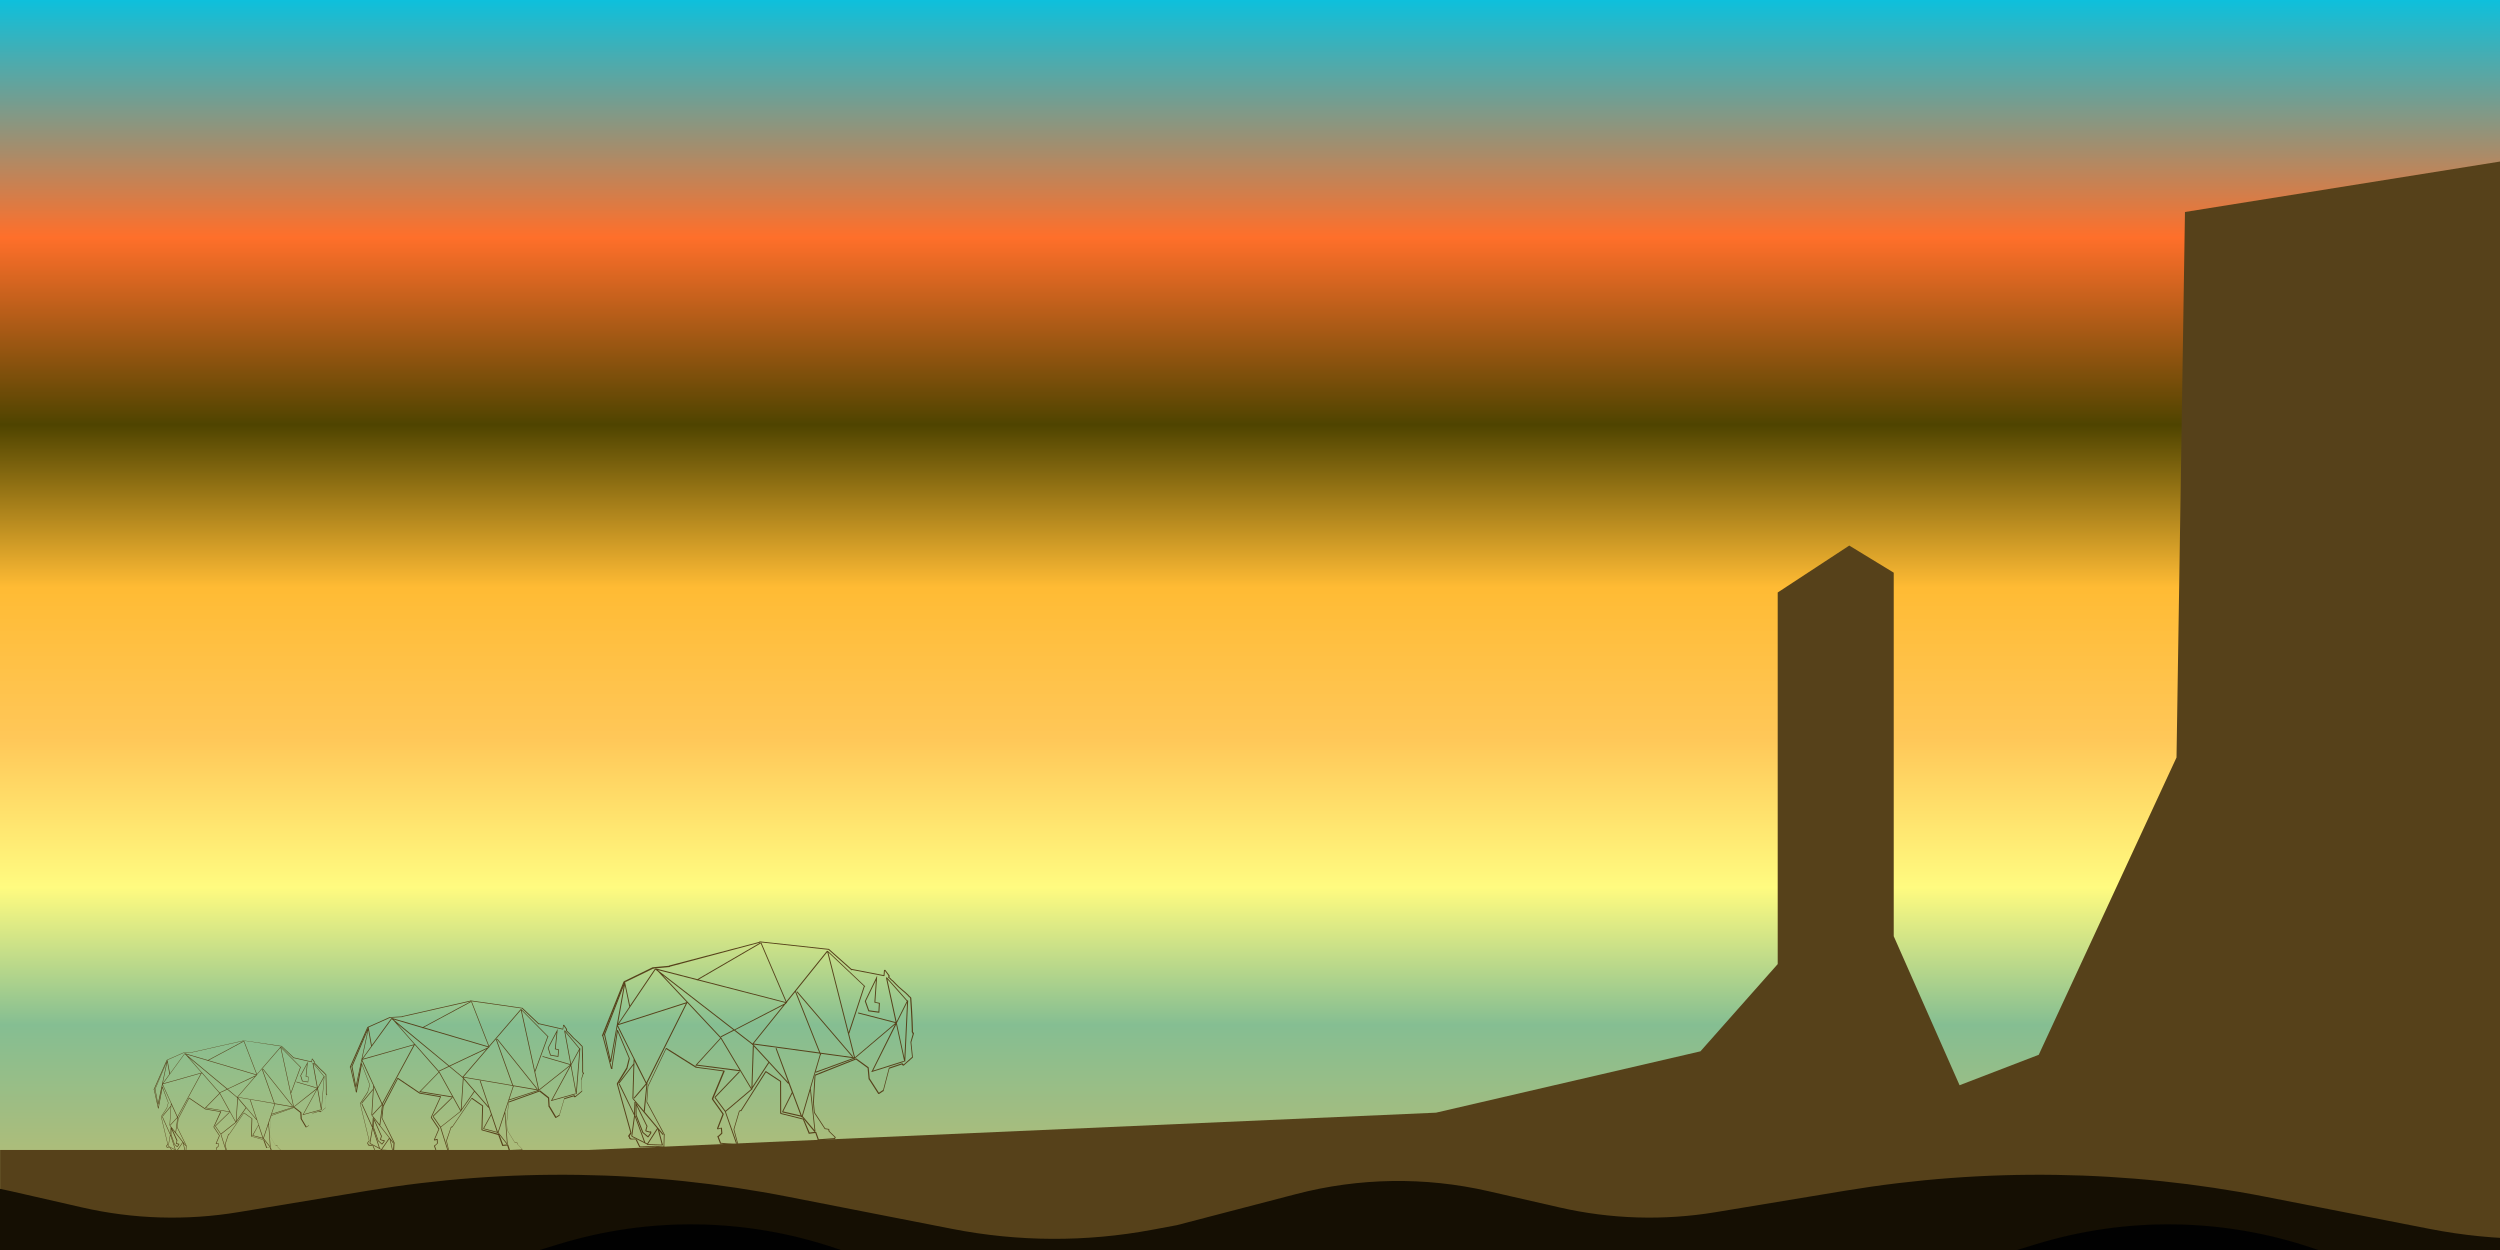
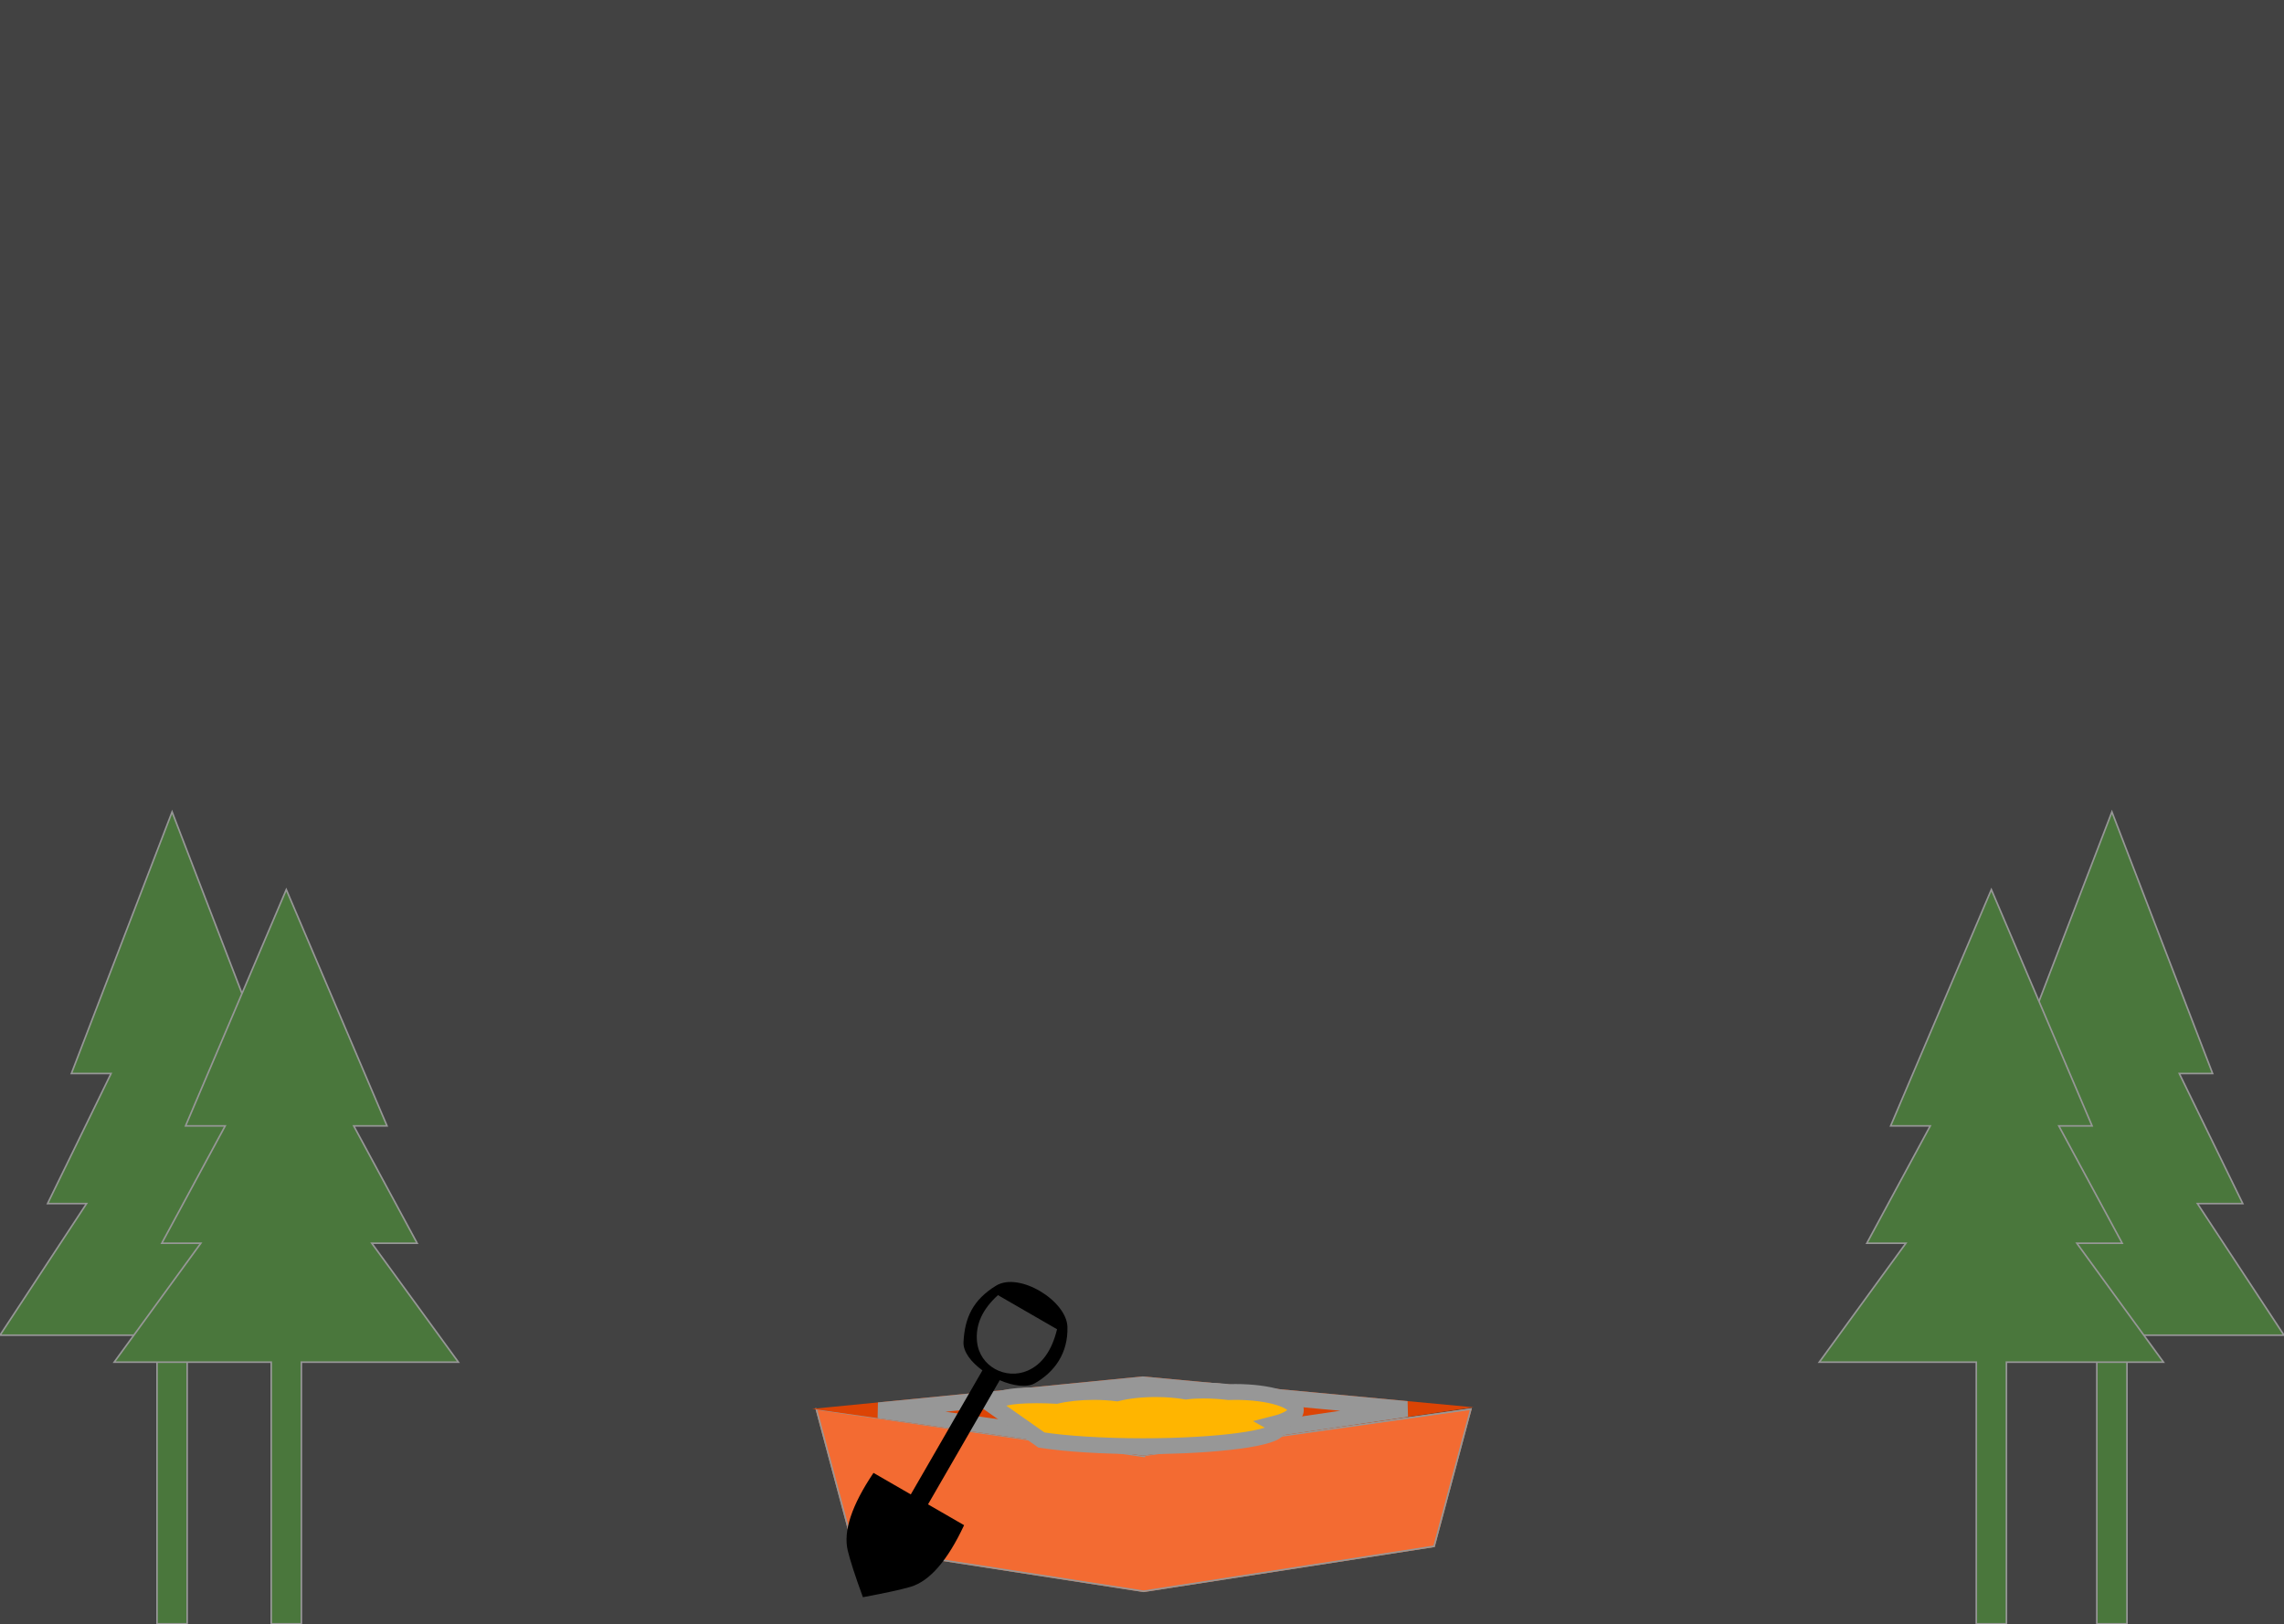
- <svg xmlns="http://www.w3.org/2000/svg" height="720" width="1440" viewBox="0 0 1440 720">
+ <svg xmlns="http://www.w3.org/2000/svg" xmlns:xlink="http://www.w3.org/1999/xlink" width="1440px" height="1024px" viewBox="0 0 1440 1024" version="1.1">
  <defs>
-     <style>.cls-1{fill:none;}.cls-2{clip-path:url(#clip-path);}.cls-3{fill:url(#linear-gradient);}.cls-4{fill:#56411a;}.cls-5{fill:#150F03;}.cls-6{fill:#010101;}</style>
-     <clipPath id="clip-path">
-       <rect class="cls-1" width="1440" height="720" />
-     </clipPath>
-     <linearGradient id="linear-gradient" x1="720" y1="720" x2="720" gradientUnits="userSpaceOnUse">
-       <stop offset="0" stop-color="#cebd65" />
-       <stop offset="0.07" stop-color="#b0bd78" />
-       <stop offset="0.18" stop-color="#85be92" />
-       <stop offset="0.29" stop-color="#FFFB80" />
-       <stop offset="0.41" stop-color="#FFC758" />
-       <stop offset="0.53" stop-color="#FFBB34" />
-       <stop offset="0.66" stop-color="#4F4400" />
-       <stop offset="0.81" stop-color="#FF6F2A" />
-       <stop offset="1" stop-color="#0dc0dc" />
-     </linearGradient>
+     <path d="M209,207 L25.449,178.585 L2,91 L209,120.859 L209,120.348 L416,91 L392.551,178.585 L209,207 Z" id="path-1" />
+     <polygon id="path-2" points="208.5 71 417 90.458 208.5 121 5.68434189e-14 91.462" />
  </defs>
-   <g id="screen">
-     <g class="cls-2">
-       <rect class="cls-3" width="1440" height="720" />
-       <path class="cls-4" d="M526.44,595.36a.28.28,0,0,0,0-.19l-.59-.91c0-.28,0-.56,0-.83v-.3c0-1.43-.06-2.88-.14-4.28,0-.59-.06-1.17-.08-1.76-.15-3.57-.37-7.46-.72-12.26a.55.55,0,0,0-.18-.37.86.86,0,0,0-.33-.3,3.38,3.38,0,0,1-.87-.81l-.3-.34c-.52-.55-1.1-1.06-1.64-1.54s-.94-.79-1.42-1.18c-.76-.62-1.54-1.26-2.25-1.94-1-1-2.23-2.17-3.35-3.41a3,3,0,0,0-.61-.49l-.25-.17a2.38,2.38,0,0,1-.41-.45,3.88,3.88,0,0,0-.36-.42,3.73,3.73,0,0,0-.68-.48l.19-.64a1.26,1.26,0,0,0-.07-.4L510,558.72a.28.28,0,0,0-.39-.06l-.07,0h-.08a.28.28,0,0,0-.3.26l-.21,2.75-18.29-3.56a.28.28,0,0,0-.19,0l-12.95-11.5-.07-.06a.27.27,0,0,0-.18,0l-39.64-4.32a.28.28,0,0,0-.31.25v.06l-51.86,13.59a.28.28,0,0,0-.19.16l-9.19.85-.08,0-.08,0-16,7.82-.1,0a.28.28,0,0,0-.32.22l-.13.06a1.27,1.27,0,0,0-.23.24l-12.43,31a.28.28,0,0,0,.16.36l.17.07,4.89,18.64a.28.28,0,0,0,.34.2l.35-.09a.28.28,0,0,0,.2-.34l-.11-.43,3.08-20.56,6.41,15.21L360.82,615l-5.48,9a1.27,1.27,0,0,0-.05.37l7.79,28-1,1.49a.28.28,0,0,0-.17.26l-.1.15a.28.28,0,0,0,.08.39l.26.17.4,1.11a.28.28,0,0,0,.36.17l.09,0a.28.28,0,0,0,.29.25l2.75-.1,2.12,4.33a1.2,1.2,0,0,0,.43.26l8.94-.34,4.87.46a.27.27,0,0,0,.2-.06.28.28,0,0,0,.1-.19l0-.37a.28.28,0,0,0-.06-.2l0,0,.16-6.22,0,0a.28.28,0,0,0,.11-.38l-.15-.28a.3.3,0,0,0-.07-.13l-9.95-18.52.66-8.85,10.29-21.5,17.06,10.73.09,0,.1,0,15.62,2.1-6.51,15.64a.28.28,0,0,0,0,.23h0a.28.28,0,0,0,0,.21l6.1,8.56L413,649.94a.28.28,0,0,0,.16.36l0,0v0a.28.28,0,0,0,.34.2l1.74-.47.2,2.57-1.64,1.59-.09,0-.34.13a.28.28,0,0,0-.16.36l1.4,3.64v.16a.28.28,0,0,0,.23.3l.05,0a.28.28,0,0,0,.22,0h0l9.67.89h0a4.32,4.32,0,0,1,.43-.37.28.28,0,0,0,0-.21l-2.28-8.59,3.07-10.31.5-.2h0a.29.29,0,0,0,.21,0A.28.28,0,0,0,427,640l.08-.12a.35.35,0,0,0,.11-.15v-.05l14-22,8.12,5.33.05,18.22a.28.28,0,0,0,.08.2l.07,0a.28.28,0,0,0,.2.2l12.78,3.2,3.22,7.85v.14a.28.28,0,0,0,.31.24l3.61-.45,1.28,3.55a.28.28,0,0,0,0,.12l0,.37a.28.28,0,0,0,.3.26l9.46-.72a.28.28,0,0,0,.19-.1l0,0a.28.28,0,0,0,.19-.18l.16-.47.08-.08a.28.28,0,0,0,0-.4l0,0a.32.32,0,0,0-.09-.09l-3.46-3.37-.07-.93a.61.61,0,0,0-.36-.33l-2-.31-6-9.19-.51-5.46a.2.2,0,0,0,0-.1l.91-15.62L493,610.29l6.73,4.9.59,6.4a.28.28,0,0,0,.24.25l5.25,8.17a.28.28,0,0,0,.18.12.28.28,0,0,0,.2,0,.28.28,0,0,0,.18,0l2.31-1.55h0a.28.28,0,0,0,.34-.2l0-.14a.32.32,0,0,0,0-.1v0l3.29-12.59,7.1-2.4.64.64a.28.28,0,0,0,.2.08.25.25,0,0,0,.2-.08l.1-.1a.28.28,0,0,0,.2-.07l4.89-4.33a.28.28,0,0,0,.13-.09.28.28,0,0,0,.06-.21l-.9-8.62,1.42-4.75A.28.28,0,0,0,526.44,595.36Zm-2,4.84a.28.28,0,0,0,0,.11l.89,8.5L520.65,613h0a.28.28,0,0,0-.21.08l0,0-.57-.57a.28.28,0,0,0-.29-.07l-7.41,2.5a.28.28,0,0,0-.18.19l-3.33,12.76a.28.28,0,0,0-.13,0l-2.28,1.53h0l-5.2-8.1a.28.28,0,0,0-.09-.09l-.59-6.31a.28.28,0,0,0-.11-.2l-7-5.07a.28.28,0,0,0-.27,0l-23.58,9.33-.25.84-.89,15.37a.25.25,0,0,0,.07.17l.5,5.4a.28.28,0,0,0,0,.13l6.15,9.35a.28.28,0,0,0,.19.12l1.91.29,0,0,.08.06.06.8a.28.28,0,0,0,.08.18l3.47,3.38v0l-.09.28a.5.5,0,0,0-.16.06.28.28,0,0,0-.1.14l-8.86.68a.28.28,0,0,0,0-.16l-1.43-4a.27.27,0,0,0-.3-.18l-3.56.45a.29.29,0,0,0,0-.08L463,644.53a.28.28,0,0,0-.19-.17l-12.66-3.17a.28.28,0,0,0-.18-.23l-.05-18.11a.28.28,0,0,0-.13-.23L441.28,617a.28.28,0,0,0-.39.08l-14.16,22.36v0h0a.27.27,0,0,0-.14,0l-.76.3a.28.28,0,0,0-.17.18l-3.13,10.51a.28.28,0,0,0,0,.15l2.23,8.41a.28.28,0,0,0-.09.11l-9.42-.86a.28.28,0,0,0,0-.07l-1.3-3.38a.28.28,0,0,0,.18-.08L416,653a.28.28,0,0,0,.08-.22l-.23-3a.28.28,0,0,0-.35-.25l-1.81.49,0,0,3.18-8.15a.28.28,0,0,0,0-.26l-6-8.46a.28.28,0,0,0,0-.36l6.55-15.74a.28.28,0,0,0-.22-.39l-15.72-2.11a.28.28,0,0,0-.45-.16l-17.1-10.75a.29.29,0,0,0-.23,0,.28.28,0,0,0-.17.15l-10.45,21.83a.28.28,0,0,0,0,.1l-.67,9a.28.28,0,0,0,0,.15l10,18.64h0v0l.05.09a.28.28,0,0,0-.1.2l-.16,6.59a.28.28,0,0,0,0,.07l-4.55-.43-8.71.33a.28.28,0,0,0-.11-.13.28.28,0,0,0-.17,0l-1.87-3.84-.41-.21-.17-.08-.52-.26-2,.08v-.05a.28.28,0,0,0-.29-.27h-.1l-.08,0-.08,0-.35-1a.27.27,0,0,0-.19-.16h0l0,0,0,0,1.12-1.67a.28.28,0,0,0,0-.23l-7.76-27.84a.28.28,0,0,0,.06-.4l5.37-8.79a.28.28,0,0,0,0-.08l1.38-5.62a.28.28,0,0,0,0-.18l-6.83-16.21a.28.28,0,0,0-.29-.17.28.28,0,0,0-.24.24l-3.17,21.18-.8-3h0l0-.12-3.85-14.66a.28.28,0,0,0-.17-.19h0l9.62-24,2.58-6.7.14.05.08-.42,0-.14.19,0,.35.06,0,.09,15.68-7.64a.28.28,0,0,0,.46-.13l9.2-.85a.28.28,0,0,0,.2-.12.28.28,0,0,0,0-.1L437.66,543a.28.28,0,0,0,.2-.21l.59.06.13-.06,0,.07,38.58,4.21,13.21,11.73a.28.28,0,0,0,.44-.1l18.33,3.56a.28.28,0,0,0,.22-.05.28.28,0,0,0,.11-.2l.22-2.8h0l2,2.73a.28.28,0,0,0,.07.38l-.17.6a.31.31,0,0,0,.15.33,4.05,4.05,0,0,1,.74.51,3.37,3.37,0,0,1,.3.36,2.79,2.79,0,0,0,.52.55l.27.19a2.52,2.52,0,0,1,.51.4c1.14,1.25,2.34,2.44,3.38,3.43.72.69,1.51,1.34,2.28,2,.47.39.95.77,1.4,1.17s1.1,1,1.6,1.5l.28.32a3.83,3.83,0,0,0,1,.95.3.3,0,0,1,.13.12.29.29,0,0,0,.08.09c.34,4.8.57,8.69.72,12.25,0,.59.05,1.18.08,1.77.07,1.4.15,2.84.14,4.25v.3c0,.3,0,.61,0,.91a.28.28,0,0,0,0,.16l.49.76a.28.28,0,0,0,.06.39Z" />
-       <path class="cls-4" d="M366.26,635.35a.28.28,0,0,0-.22.28l.08,6.67a.28.28,0,0,0,0,.1l3.88,10a.28.28,0,0,0,.08.11l3,2.58a.28.28,0,0,0,.19.07h0a.28.28,0,0,0,.19-.11l1.65-2.26a.28.28,0,0,0,.05-.19l-.07-.77a.31.31,0,0,0-.34-.25.28.28,0,0,0-.25.2l0,.09-2.08-.58a.28.28,0,0,0-.12-.21l.65-2.43a.28.28,0,0,0-.09-.29l-.09,0-6.18-12.68-.19-.23A.27.27,0,0,0,366.26,635.35Zm.36,1.52,5.76,11.83-.66,2.46a2.47,2.47,0,0,1,.15.43.28.28,0,0,0,.17.13l2.58.73v.07l-1.41,1.93-2.7-2.33-3.84-9.88Z" />
-       <path class="cls-4" d="M504.43,577.07l-.22,0,1.06-15.16-7.15,14.79,2.06,5.81,6.31.86.33-5.68-2.4-.51Zm1.8,1-.26,4.6-5.37-.73-1.86-5.26,5.79-12-.9,12.82h.14v0Z" />
-       <path class="cls-4" d="M469.94,617.87,492,609.8l.13.15.36-.3.14,0,0-.16,22.91-19.41L502.2,616.89l-.28.09.16.52,18.59-5.88-.16-.52-17.59,5.56,13.29-26.55,4.66,21.43.27-.06h.27l1.65-34.5.13-.12-.12-.14,0-.48-.47,0-11.82-13.35-.2.18-.27.06,5.57,25.6-21.52-5.55-.14.53,21.51,5.55L492.47,609,489,595.25l.19.06L498,568.45l0,0,.37-.4-.23-.22v0l-.07,0-21.33-20.19-.19.2-.21-.17-23.36,29.05-14.45-33.8,0-.07-.13.06-.37.16,14.6,34.14,0,0-50.2-13,35.77-20.81-.27-.47-36.25,21.08-24.07-6.22-.07.26h0l-.23-.15-14.42,21.33-2.77-13.15.12-.69,0-.09-.35-.06-.19,0,0,.14-.08.42-.14-.05-2.58,6.7-9.18,23.82.34.13,3.27,14.86,0,.12h0l.15,0-.05.29.54.1,3.65-20.5L365,610l-.08,2.59-8.51,11,.43.33,8-10.43-.57,19.22h.27l-.21.17,1.57,1.88-.46,0-.22,6.55L356.82,624l-.49.24,8.92,18.22-1.63,12,.27,0-.12.24,1.79.89.52.26.17.08.41.21,4.64,2.32,0,.08.07,0,1.31.66.08,0v.27l8.65.31v0l.46-.12-2.21-8.43,2.14,2.57.42-.35L379.36,650v0h0l-8.1-9.71h.13l1.57-16.42h-.15l23-46.08.2-.06,18.89,20.14-14.37,15.76.4.37.32-.35,0,.14,25.2,3.28,6.06,10.13.29-.17-.22.33,0,0-14.73,12.47-5.72-7.72,14-14.63-.39-.38-14.17,14.8.2.19-.22.16,6,8.1L424,658.81l.51-.18-6.41-18.21h0l0-.09,15.36-13-.08-.09V627L443,612.27l11,12,.21-.19,1.93,5.16-.08,0-5.58,11.11.24.12-.06.27,10.68,2.44.14.38.45-.17,7.28,8.69.42-.35-.2-.24.24,0-2.68-24.54,2-7,.25-.84.45-1.55Zm51-8.48-4.37-20.07,5.89-11.76ZM511.1,564l11.22,12.67-5.9,11.78ZM516,589.31l-.06.12-.15-.17Zm-46.15,28,2.79-9.54.36-.14-.18-.46,0-.09-.07,0-.05-.13,18.6,2.54ZM497.59,568l-8.77,26.59-11.69-45.94Zm-21.08-19.6L491.92,609l-19.43-2.66-14.07-35.43Zm-23.66,29.76-.11-.21.1-.13.26.07.07-.26.25-.11-.11-.27,4.72-5.87,13.84,34.86-37.73-5.16,18.24-22.68Zm-29.39,15.15,27.73-14.29-17.67,22-.16,0Zm-22.16-28.8.17.29.3-.17,50.5,13L452,578l-29,15L379.4,559.21l-.4-.43Zm-38.84,15.28.11,0L356,589.58l3.92-22Zm-10.76,30.56-3.19-14.5h0l10.79-28Zm12.48,44,1.51-11.15L371,657.78Zm17,4.95-7.94-.29,5.6-8.67Zm-2.69-9.42-5.68,8.8-1.12-.56-5.67-15.5-.31.11,0-.27h0v0l.07-.5h-.05l.24-7,.37.44.19.23Zm-7.68-10.07-6-7.14.59-19.87.05-.07-.05,0,0-1.64L372,624.12,365,632.4l.41.35,6.93-8.08Zm1.49-16.33-6.77-13.59v-.23h-.12l-9.53-19.11L395.07,578Zm23.07-46.17-38.95,12.49,21.15-31.29,1.41,1.09,16.46,17.55Zm6.16,35.94,13.64-15,10.85,18.16Zm31.3,13.52-17.38-29.09-.23.14h0l.2-.19-19.31-20.59,0-.06-.16-.08-14.26-15.2,40.69,31.52-7.3,3.76.25.48,7.52-3.88,10.13,7.85,1.05,1.14h-.41Zm.57-.83.8-23.22,8.4,9.11Zm17.75,14.26,5.24-10.42,4.76,12.71Zm18,10.8-6.78-8.1,4.3-14.7Zm-2.62-24.27h0v.06l-4.63,15.85h-.06l-14.6-39-.51.19L454,623.4,434,601.64l38.15,5.22.14.35Z" />
-       <rect class="cls-4" x="474.81" y="565.24" width="0.54" height="49.39" transform="translate(-269.47 450.8) rotate(-40.57)" />
-       <path class="cls-4" d="M336.28,618.24a.21.21,0,0,0,0-.14l-.42-.7c0-.21,0-.42,0-.62v-.22c0-1.07,0-2.16,0-3.21,0-.44,0-.88,0-1.32,0-2.68-.1-5.6-.24-9.21a.41.41,0,0,0-.12-.28.64.64,0,0,0-.24-.24,2.53,2.53,0,0,1-.63-.63l-.21-.26c-.37-.42-.79-.82-1.19-1.2s-.68-.62-1-.92c-.55-.48-1.13-1-1.64-1.51-.74-.77-1.61-1.68-2.43-2.64a2.28,2.28,0,0,0-.45-.38l-.18-.13a1.78,1.78,0,0,1-.3-.35,2.91,2.91,0,0,0-.26-.32,2.8,2.8,0,0,0-.5-.38l.16-.48a.94.94,0,0,0,0-.3l-1.66-2.42a.21.21,0,0,0-.29-.05l-.05,0h-.06a.21.21,0,0,0-.23.19l-.23,2.05-13.62-3.12a.21.21,0,0,0-.15,0l-9.42-8.94-.05,0a.2.2,0,0,0-.14,0L271,576.25a.21.21,0,0,0-.24.18v0l-39.2,8.91a.21.21,0,0,0-.14.12l-6.91.41h-.06l-.06,0-12.21,5.47-.07,0a.21.21,0,0,0-.25.16l-.1,0a.95.95,0,0,0-.18.18l-10.08,22.89a.21.21,0,0,0,.11.28l.12.05L205,629.08a.21.21,0,0,0,.25.16l.27-.06a.21.21,0,0,0,.16-.25l-.07-.32,2.82-15.33,4.43,11.55-1.15,4.08-4.33,6.6a1,1,0,0,0,0,.27l5.15,21.15-.79,1.09a.21.21,0,0,0-.14.19l-.08.11a.21.21,0,0,0,0,.29l.19.14.27.84a.21.21,0,0,0,.26.14l.06,0a.21.21,0,0,0,.21.19h2.07l1.48,3.29a.9.9,0,0,0,.32.21l6.71,0,3.64.46a.2.2,0,0,0,.15,0,.21.21,0,0,0,.08-.14l0-.27a.21.21,0,0,0,0-.16l0,0,.27-4.66,0,0a.21.21,0,0,0,.09-.28l-.11-.21a.23.23,0,0,0,0-.1l-7-14.12.71-6.61,8.24-15.86,12.52,8.46.07,0,.07,0,11.65,2-5.27,11.56a.21.21,0,0,0,0,.17h0a.21.21,0,0,0,0,.16l4.36,6.56-2.61,6.11a.21.21,0,0,0,.11.28h0v0a.21.21,0,0,0,.25.16l1.31-.31.08,1.93-1.27,1.15h-.07l-.26.09a.21.21,0,0,0-.13.27l1,2.76,0,.12a.21.21,0,0,0,.17.23l0,0a.21.21,0,0,0,.16,0h0l7.22.9h0a3.24,3.24,0,0,1,.33-.27.21.21,0,0,0,0-.16l-1.5-6.49,2.55-7.65.38-.13h0a.21.21,0,0,0,.16,0,.21.21,0,0,0,.13-.09l.06-.09a.26.26,0,0,0,.09-.11v0l11-16.18,6,4.19-.41,13.66a.21.21,0,0,0,.06.15l0,0,0,.06a.21.21,0,0,0,.13.1l9.49,2.71,2.22,6v.11a.21.21,0,0,0,.23.19l2.72-.25.87,2.69a.21.21,0,0,0,0,.09v.28a.21.21,0,0,0,.22.2l7.11-.31a.21.21,0,0,0,.15-.07l0,0a.21.21,0,0,0,.14-.13l.13-.35.06-.06a.21.21,0,0,0,0-.3l0,0a.24.24,0,0,0-.07-.07l-2.51-2.61,0-.7a.45.45,0,0,0-.26-.26l-1.49-.28-4.3-7-.25-4.1a.15.15,0,0,0,0-.08l1.06-11.69,17.7-6.34,4.92,3.84.29,4.81a.21.21,0,0,0,.17.19l3.73,6.25a.21.21,0,0,0,.13.1.21.21,0,0,0,.15,0,.21.21,0,0,0,.14,0l1.77-1.11h0a.21.21,0,0,0,.26-.14l0-.11a.24.24,0,0,0,0-.07v0l2.77-9.36,5.38-1.62.47.5a.21.21,0,0,0,.15.07.19.19,0,0,0,.15-.06l.07-.07a.21.21,0,0,0,.15,0l3.77-3.12a.21.21,0,0,0,.1-.06.21.21,0,0,0,.05-.15l-.46-6.48,1.18-3.53A.21.21,0,0,0,336.28,618.24Zm-1.59,3.58a.21.21,0,0,0,0,.08l.46,6.39-3.64,3h0a.21.21,0,0,0-.16.06l0,0-.41-.44a.21.21,0,0,0-.21-.06l-5.61,1.69a.21.21,0,0,0-.14.14l-2.81,9.48-.09,0-1.74,1.09h0l-3.7-6.2a.21.21,0,0,0-.06-.07l-.28-4.74a.21.21,0,0,0-.08-.15l-5.09-4a.21.21,0,0,0-.2,0l-17.9,6.41-.21.63-1,11.5a.19.19,0,0,0,0,.13l.24,4.06a.21.21,0,0,0,0,.1l4.38,7.16a.21.21,0,0,0,.14.1l1.43.27,0,0,.06,0,0,.6a.21.21,0,0,0,.06.14l2.52,2.62v0l-.08.21a.38.38,0,0,0-.12,0,.21.21,0,0,0-.08.11l-6.66.29a.21.21,0,0,0,0-.12l-1-3a.21.21,0,0,0-.22-.14l-2.68.25,0-.06-2.24-6a.21.21,0,0,0-.14-.13L278,650.7a.21.21,0,0,0-.13-.18l.41-13.57a.21.21,0,0,0-.09-.18l-6.22-4.38a.21.21,0,0,0-.29.05l-11.16,16.4v0h-.12l-.58.2a.21.21,0,0,0-.13.13L257,657a.21.21,0,0,0,0,.11l1.47,6.36a.21.21,0,0,0-.07.08l-7-.88a.21.21,0,0,0,0-.05l-.89-2.57a.21.21,0,0,0,.14-.05l1.46-1.33a.21.21,0,0,0,.07-.16l-.1-2.29a.21.21,0,0,0-.26-.2l-1.37.32,0,0,2.58-6a.21.21,0,0,0,0-.2l-4.32-6.49a.21.21,0,0,0,0-.27l5.3-11.63a.21.21,0,0,0-.16-.29l-11.73-2a.21.21,0,0,0-.33-.13l-12.55-8.48a.21.21,0,0,0-.17,0,.21.21,0,0,0-.13.11L220.49,637a.21.21,0,0,0,0,.07l-.72,6.71a.21.21,0,0,0,0,.12l7,14.22h0l0,.07a.21.21,0,0,0-.08.15l-.29,4.94a.21.21,0,0,0,0,.05l-3.4-.43-6.54,0a.21.21,0,0,0-.08-.1.21.21,0,0,0-.13,0L215,659.9l-.3-.16-.12-.07-.38-.21h-1.53v0a.21.21,0,0,0-.21-.21h-.14l-.06,0-.24-.74a.2.2,0,0,0-.14-.13h0l0,0,0,0,.88-1.23a.21.21,0,0,0,0-.17l-5.13-21.05a.21.21,0,0,0,.05-.3l4.24-6.46,0-.06,1.17-4.18a.21.21,0,0,0,0-.13l-4.72-12.32a.21.21,0,0,0-.22-.13.21.21,0,0,0-.19.17l-2.9,15.79L204.7,626h0l0-.09-2.52-11.08a.21.21,0,0,0-.12-.15h0l7.8-17.71,2.1-5,.1,0,.07-.31,0-.1.14,0,.26.05v.07l11.94-5.34a.21.21,0,0,0,.35-.09l6.91-.41a.21.21,0,0,0,.15-.08.21.21,0,0,0,0-.07l39.16-8.9a.21.21,0,0,0,.16-.15l.44.06.1,0,0,.06,28.81,4.1,9.61,9.11a.21.21,0,0,0,.34-.07l13.65,3.12a.21.21,0,0,0,.17,0,.21.21,0,0,0,.09-.15l.23-2.09h0l1.44,2.1a.21.21,0,0,0,0,.29l-.14.44a.23.23,0,0,0,.1.25,3,3,0,0,1,.54.4,2.52,2.52,0,0,1,.22.27,2.09,2.09,0,0,0,.38.43l.2.15a1.89,1.89,0,0,1,.37.31c.82,1,1.7,1.89,2.45,2.66.52.54,1.1,1,1.66,1.53.35.3.69.6,1,.91s.8.75,1.16,1.17l.2.24a2.87,2.87,0,0,0,.75.73.22.22,0,0,1,.09.09.22.22,0,0,0,.06.07c.14,3.6.21,6.52.23,9.19,0,.44,0,.88,0,1.33,0,1,0,2.13,0,3.19v.22c0,.23,0,.45,0,.68a.21.21,0,0,0,0,.12l.35.58a.21.21,0,0,0,0,.3Z" />
-       <path class="cls-4" d="M215.26,644.27a.21.21,0,0,0-.17.2l-.1,5a.21.21,0,0,0,0,.07l2.66,7.58a.21.21,0,0,0,.06.08l2.18,2a.21.21,0,0,0,.14.06h0a.21.21,0,0,0,.15-.08l1.29-1.65a.21.21,0,0,0,0-.14l0-.58a.23.23,0,0,0-.25-.2.21.21,0,0,0-.19.15l0,.06-1.54-.49a.21.21,0,0,0-.08-.16l.55-1.81a.21.21,0,0,0-.06-.22l-.07,0-4.32-9.66-.14-.18A.2.2,0,0,0,215.26,644.27Zm.23,1.15,4,9-.55,1.83a1.86,1.86,0,0,1,.1.33.21.21,0,0,0,.12.1l1.92.61v.05l-1.1,1.41-2-1.81-2.63-7.5Z" />
-       <path class="cls-4" d="M320.23,604l-.16,0,1.17-11.34-5.72,10.91,1.4,4.4,4.71.8.38-4.25-1.79-.44Zm1.32.83-.31,3.44-4-.68-1.27-4,4.63-8.82-1,9.58h.11Z" />
-       <path class="cls-4" d="M293.38,633.72l16.76-5.51.09.12.28-.22.11,0,0-.12,17.65-14-10.71,19.74-.21.06.11.39,14.08-3.95-.11-.39-13.32,3.73L328.74,614l3,16.17.2,0,.2,0,2.08-25.81.1-.09-.09-.11,0-.36-.35,0-8.53-10.29-.16.13-.2,0L328.55,613l-16-4.69-.12.39,16,4.68-17.94,14.22-2.28-10.38.14.05,7.3-19.91,0,0,.29-.29-.17-.17v0l-.05,0-15.49-15.65-.15.14-.15-.13-18.22,21.2-10-25.68,0-.06-.1,0-.28.11,10.1,25.94,0,0-37.3-11,27.32-14.71-.19-.36-27.68,14.91-17.88-5.25-.06.2h0l-.17-.12-11.33,15.63-1.75-9.92.11-.52v-.07l-.26-.05-.14,0,0,.1L212,592l-.1,0-2.1,5-7.47,17.62.25.11,2.09,11.21,0,.09h0l.11,0,0,.21.4.08L208.4,611,215,625.25l-.12,1.94-6.65,8,.32.26,6.29-7.62-.9,14.39h.2l-.16.13,1.13,1.45-.35,0-.33,4.9-5.92-13.18-.37.17,6.23,13.87-1.51,8.94.2,0-.1.18,1.32.71.38.21.12.07.3.16,3.42,1.85,0,.06.06,0,1,.52.06,0v.2L226,663v0l.35-.08-1.45-6.37,1.54,2,.32-.25-2.08-2.66v0h0l-5.83-7.48H219l1.58-12.26h-.11l18.39-34,.15,0,13.66,15.56-11.15,11.46.29.29.25-.25,0,.11,18.8,3.08,4.29,7.74.22-.12-.17.24,0,0-11.35,9L249.7,643l10.86-10.62-.29-.29-11,10.74.14.15-.17.12,4.3,6.22,4.41,14,.39-.12L254,649.33h0l0-.07,11.83-9.36-.05-.07v-.16l7.57-10.82,8,9.25.16-.14,1.32,3.91-.06,0L278.3,650l.18.1-.05.2,7.94,2.09.1.29.34-.11,5.24,6.69.32-.25-.14-.18h.18L291,640.39l1.7-5.17.21-.63.38-1.15Zm38.45-5.1-2.78-15.14,4.7-8.67Zm-6.28-34.24,8.1,9.77-4.71,8.68Zm3.05,19.07,0,.09-.11-.13ZM293.33,633.3l2.33-7.08.27-.1-.12-.35,0-.07-.05,0,0-.1L309.61,628Zm22-36.25-7.23,19.71L300.48,582ZM300,581.84l10.06,45.78-14.49-2.47-9.67-26.9Zm-18.46,21.72-.08-.16.08-.09.19.06.06-.2.19-.07-.08-.2,3.68-4.28,9.51,26.46L267,620.28l14.22-16.54Zm-22.4,10.63,21.13-10-13.78,16-.12,0Zm-15.9-22.12.12.22.23-.12,37.52,11-.18.21-22.13,10.5L227,587.53l-.29-.33Zm-29.48,10.5.09,0-5.19,7.17,3.48-16.38ZM205,625.2l-2-10.94h0l8.78-20.72Zm8.27,33.26,1.41-8.32,3.63,11Zm12.65,4.13-5.95-.41,4.41-6.36Zm-1.79-7.13-4.47,6.45-.82-.44-3.87-11.75-.23.08,0-.2h0v0l.06-.37h0l.35-5.26.27.34.14.18Zm-5.51-7.73-4.29-5.5.93-14.88,0-.05,0,0,.08-1.23,4.56,10-5.52,6,.3.28,5.39-5.88Zm1.52-12.2-4.74-10.35V625h-.09l-6.67-14.55L238.26,602Zm18.42-34L209,609.9,225.66,587l1,.85,11.9,13.56Zm3.73,27.09,10.59-10.88,7.68,13.87Zm23.12,10.9-12.31-22.22-.18.1h0l.15-.13-14-15.9,0,0-.12-.06-10.31-11.74L258.4,614.1l-5.56,2.64.18.37,5.73-2.72,7.4,6.13.76.88-.3,0Zm.45-.6L267,621.51l6.07,7ZM278.78,650l4.18-7.68,3.25,9.64ZM292,658.54l-4.88-6.23,3.58-10.91Zm-1.37-18.25h0v0l-3.86,11.77h0l-10-29.59-.39.13,5,14.83-14.51-16.8,28.46,4.85.1.27Z" />
-       <rect class="cls-4" x="297.72" y="594.39" width="0.41" height="37.03" transform="translate(-317.75 320.75) rotate(-38.69)" />
-       <path class="cls-4" d="M188.42,630.49a.15.15,0,0,0,0-.11l-.31-.52c0-.15,0-.31,0-.46v-.16c0-.79,0-1.6,0-2.38,0-.33,0-.65,0-1,0-2-.06-4.16-.16-6.83a.3.3,0,0,0-.09-.21.48.48,0,0,0-.18-.18,1.88,1.88,0,0,1-.47-.47l-.16-.19c-.28-.32-.59-.61-.88-.89l-.76-.69c-.41-.36-.83-.73-1.21-1.12-.55-.57-1.19-1.25-1.8-2a1.69,1.69,0,0,0-.33-.28l-.14-.1a1.32,1.32,0,0,1-.22-.26,2.16,2.16,0,0,0-.19-.24,2.07,2.07,0,0,0-.37-.28l.12-.35a.7.7,0,0,0,0-.23L180,609.8a.16.16,0,0,0-.22,0l0,0h0a.16.16,0,0,0-.17.14l-.17,1.52-10.1-2.34a.16.16,0,0,0-.11,0l-7-6.65,0,0a.15.15,0,0,0-.1,0l-22-3.18a.16.16,0,0,0-.18.13v0l-29.1,6.54a.16.16,0,0,0-.11.09l-5.13.29h-.09l-9.07,4h-.05a.16.16,0,0,0-.18.12l-.07,0a.7.7,0,0,0-.13.13l-7.52,17a.16.16,0,0,0,.08.21l.09,0L91,638.31a.16.16,0,0,0,.19.12l.2,0a.16.16,0,0,0,.12-.19l-.05-.24,2.12-11.37,3.26,8.58-.86,3-3.22,4.89a.71.71,0,0,0,0,.2L96.49,659l-.59.81a.16.16,0,0,0-.1.14l-.06.08a.16.16,0,0,0,0,.22l.14.1.2.62a.16.16,0,0,0,.2.1l0,0a.16.16,0,0,0,.16.14H98l1.1,2.45a.67.67,0,0,0,.24.15h5l2.7.35a.15.15,0,0,0,.12,0,.16.16,0,0,0,.06-.1l0-.2a.15.15,0,0,0,0-.12l0,0,.21-3.46h0a.16.16,0,0,0,.07-.21l-.08-.16a.17.17,0,0,0,0-.07l-5.17-10.49.54-4.91,6.14-11.75,9.27,6.3,0,0,.05,0,8.64,1.47L123,649a.16.16,0,0,0,0,.13h0a.16.16,0,0,0,0,.12l3.23,4.88-1.95,4.53a.16.16,0,0,0,.08.2h0v0a.15.15,0,0,0,.19.12l1-.23.06,1.44-.94.85h0l-.19.07a.16.16,0,0,0-.1.2l.71,2.05v.09a.16.16,0,0,0,.12.17l0,0a.16.16,0,0,0,.12,0h0l5.36.68h0a2.4,2.4,0,0,1,.24-.2.16.16,0,0,0,0-.12l-1.1-4.82,1.91-5.67.28-.1h0a.16.16,0,0,0,.12,0,.16.16,0,0,0,.1-.07l0-.07a.2.2,0,0,0,.07-.08v0l8.19-12,4.41,3.12-.33,10.13a.15.15,0,0,0,0,.11l0,0,0,0a.16.16,0,0,0,.09.07l7,2,1.64,4.43h0v.07a.16.16,0,0,0,.17.14l2-.18.64,2a.16.16,0,0,0,0,.07v.2a.16.16,0,0,0,.16.15l5.27-.22a.15.15,0,0,0,.11-.05l0,0a.16.16,0,0,0,.11-.1l.1-.26,0,0a.16.16,0,0,0,0-.22l0,0,0-.05-1.86-1.94,0-.52a.34.34,0,0,0-.19-.19l-1.1-.21-3.18-5.23-.18-3a.11.11,0,0,0,0-.06l.81-8.67,13.14-4.67,3.65,2.86.21,3.57a.16.16,0,0,0,.13.14l2.76,4.65a.16.16,0,0,0,.1.07.15.15,0,0,0,.11,0,.16.16,0,0,0,.1,0l1.32-.82h0a.16.16,0,0,0,.19-.1l0-.08,0-.05v0l2.07-6.94,4-1.19.35.37a.15.15,0,0,0,.11,0,.14.14,0,0,0,.11,0l.06-.05a.16.16,0,0,0,.11,0l2.8-2.31.07,0a.16.16,0,0,0,0-.11l-.33-4.81.88-2.61A.16.16,0,0,0,188.42,630.49Zm-1.18,2.65a.15.15,0,0,0,0,.06l.33,4.74-2.7,2.23h0a.15.15,0,0,0-.12,0l0,0-.3-.33a.16.16,0,0,0-.16,0l-4.17,1.25a.16.16,0,0,0-.1.1l-2.1,7-.07,0-1.3.81h0l-2.73-4.6,0-.05-.2-3.52a.16.16,0,0,0-.06-.11l-3.77-3a.15.15,0,0,0-.15,0l-13.29,4.73-.15.46-.8,8.53a.14.14,0,0,0,0,.09l.17,3a.15.15,0,0,0,0,.07l3.23,5.32a.16.16,0,0,0,.1.07l1.06.2v0l0,0,0,.45a.16.16,0,0,0,0,.1l1.86,1.95h0l-.06.16a.28.28,0,0,0-.09,0,.16.16,0,0,0-.06.08l-4.94.2a.16.16,0,0,0,0-.09L156,661a.15.15,0,0,0-.16-.11l-2,.18,0,0-1.65-4.46a.16.16,0,0,0-.1-.1l-7-2a.16.16,0,0,0-.1-.13l.32-10.07a.16.16,0,0,0-.07-.13l-4.61-3.26a.16.16,0,0,0-.22,0l-8.31,12.15H132l-.43.15a.16.16,0,0,0-.1.1l-1.94,5.78a.16.16,0,0,0,0,.08l1.08,4.72a.16.16,0,0,0-.05.06l-5.22-.66v0l-.66-1.91a.16.16,0,0,0,.1,0l1.08-1a.16.16,0,0,0,.05-.12l-.07-1.7a.16.16,0,0,0-.19-.15l-1,.24,0,0,1.92-4.47a.16.16,0,0,0,0-.15l-3.19-4.82a.16.16,0,0,0,0-.2l4-8.62a.16.16,0,0,0-.12-.22l-8.7-1.48a.16.16,0,0,0-.24-.1l-9.3-6.31a.16.16,0,0,0-.13,0,.16.16,0,0,0-.1.08l-6.24,11.93a.15.15,0,0,0,0,.06l-.55,5a.16.16,0,0,0,0,.09l5.2,10.56h0l0,.05a.16.16,0,0,0-.06.11l-.22,3.66a.16.16,0,0,0,0,0l-2.52-.33H99.52a.16.16,0,0,0-.06-.08.16.16,0,0,0-.09,0l-1-2.17-.22-.12-.09,0-.29-.16H96.67v0a.16.16,0,0,0-.16-.16h-.15l-.17-.55a.15.15,0,0,0-.1-.1h0v0l0,0,.66-.91a.16.16,0,0,0,0-.13L93,643.35a.16.16,0,0,0,0-.22l3.16-4.78,0,0,.88-3.1a.16.16,0,0,0,0-.1L93.65,626a.15.15,0,0,0-.16-.1.16.16,0,0,0-.14.13l-2.18,11.71-.38-1.7h0v-.07l-1.85-8.22a.16.16,0,0,0-.09-.11h0l5.82-13.13,1.57-3.67.08,0,0-.23,0-.08.1,0,.19,0v0l8.87-3.94a.16.16,0,0,0,.26-.06l5.13-.29a.16.16,0,0,0,.12-.06l0-.05,29.07-6.54a.16.16,0,0,0,.12-.11l.33,0,.07,0,0,0L162,602.71l7.11,6.78a.16.16,0,0,0,.25,0l10.12,2.34a.15.15,0,0,0,.12,0,.16.16,0,0,0,.06-.11l.18-1.55h0l1.06,1.56a.16.16,0,0,0,0,.21l-.11.33a.17.17,0,0,0,.08.19,2.25,2.25,0,0,1,.4.3,1.87,1.87,0,0,1,.16.2,1.55,1.55,0,0,0,.28.32l.15.11a1.4,1.4,0,0,1,.27.23c.61.72,1.26,1.4,1.81,2,.39.4.81.78,1.23,1.14l.76.68c.3.28.59.56.86.87l.15.18a2.13,2.13,0,0,0,.56.55.17.17,0,0,1,.07.07l0,.05c.1,2.67.15,4.84.16,6.82,0,.33,0,.66,0,1,0,.78,0,1.58,0,2.37v.17c0,.17,0,.34,0,.51a.15.15,0,0,0,0,.09l.26.43a.16.16,0,0,0,0,.22Z" />
-       <path class="cls-4" d="M98.59,649.59a.16.16,0,0,0-.13.15l-.08,3.71a.16.16,0,0,0,0,.05l2,5.63a.16.16,0,0,0,0,.06l1.61,1.49a.16.16,0,0,0,.11,0h0a.16.16,0,0,0,.11-.06l1-1.22a.16.16,0,0,0,0-.1l0-.43a.17.17,0,0,0-.18-.15.16.16,0,0,0-.14.11l0,0-1.14-.36a.16.16,0,0,0,0-.07l0-.05.41-1.34a.16.16,0,0,0,0-.16l0,0-3.19-7.17-.1-.13A.15.15,0,0,0,98.59,649.59Zm.17.85,3,6.69-.41,1.36a.16.16,0,0,0,0,.12l0,.05a.16.16,0,0,0,0,.07.16.16,0,0,0,.09.08l1.42.45v0l-.82,1L100.63,659l-1.94-5.57Z" />
-       <path class="cls-4" d="M176.54,619.89h-.12l.89-8.41L173,619.55l1,3.27,3.49.6.29-3.15-1.33-.33Zm1,.62-.24,2.55-3-.51-.93-3,3.45-6.54-.75,7.11h.08Z" />
-       <path class="cls-4" d="M156.57,641.9,169,637.84l.07.09.2-.16h.08l0-.09,13.12-10.34-8,14.63-.16,0,.08.29,10.45-2.9-.08-.29-9.89,2.75,7.91-14.5,2.17,12,.15,0h.15l1.59-19.15.08-.06-.06-.08,0-.27-.26,0-6.31-7.65-.12.1-.15,0,2.6,14.34-11.85-3.51-.09.29,11.85,3.5L169.27,637.4l-1.67-7.7.1,0L173.15,615l0,0,.22-.21-.12-.13v0h0L161.77,603l-.11.11-.11-.1L148,618.69l-7.37-19.07,0,0-.07,0-.21.08,7.45,19.26,0,0-27.66-8.19,20.29-10.87-.14-.27-20.56,11-13.26-3.93,0,.14h0l-.12-.09-8.43,11.58L96.54,611l.08-.38v0l-.19,0-.1,0,0,.08,0,.23-.08,0-1.57,3.67-5.57,13.06.19.08,1.53,8.32V636h0l.08,0,0,.16.3.06,2.43-11.33,4.83,10.61-.09,1.44-4.94,6,.23.19,4.68-5.64-.69,10.68h.15l-.12.09.83,1.07-.26,0-.25,3.64-4.37-9.79-.28.12,4.6,10.3-1.14,6.63.15,0-.07.13,1,.53.29.16.09,0,.22.12,2.54,1.38v0h0l.72.39,0,0v.15l4.8.34v0l.26-.06-1.06-4.73,1.14,1.47.24-.19-1.54-2v0h0l-4.31-5.56h.07l1.19-9.1h-.08l13.7-25.17.11,0,10.11,11.57-8.29,8.48.22.21.18-.19v.08l13.94,2.32,3.17,5.75.16-.09-.13.18h0l-8.43,6.64-3-4.4,8.08-7.86-.21-.22-8.17,7.95.11.11-.12.09,3.18,4.62,3.25,10.38.29-.09-3.21-10.25h0l0-.05,8.79-6.93,0-.05v-.12l5.63-8,5.91,6.87.12-.1,1,2.91,0,0L145.35,654l.13.07,0,.15,5.89,1.57.07.22.25-.08,3.88,5,.24-.19-.11-.14h.14l-1-13.7,1.27-3.84.15-.46.28-.85Zm28.54-3.72-2-11.24,3.5-6.42Zm-4.6-25.42,6,7.26L183,626.47Zm2.23,14.15,0,.07-.08-.1Zm-26.2,14.67,1.74-5.25.2-.07-.09-.26,0,0h0l0-.08,10.29,1.78Zm16.38-26.86-5.4,14.61-5.6-25.77Zm-11.34-11.31,7.38,34-10.75-1.86-7.13-20Zm-13.73,16.08-.06-.12.06-.07.14,0,0-.15.14-.05-.06-.15,2.74-3.17,7,19.65L137,631.88l10.58-12.25Zm-16.64,7.85L146.9,620l-10.25,11.87-.09,0Zm-11.76-16.44.09.17.17-.09,27.82,8.24-.14.16L131,627.14l-23.57-19.62-.22-.25Zm-21.89,7.74h.06l-3.87,5.31,2.61-12.15ZM91,635.43,89.5,627.3h0L96,611.95Zm6.08,24.69,1.06-6.17,2.68,8.2Zm9.38,3.08-4.41-.32,3.28-4.71Zm-1.31-5.29-3.33,4.78-.61-.33-2.85-8.73-.17.06,0-.15h0l0-.27h0l.27-3.9.2.25.1.13Zm-4.07-5.75-3.17-4.09.71-11,0,0,0,0,.06-.91,3.37,7.39-4.11,4.46.22.21,4-4.36Zm1.15-9.05-3.5-7.69v-.13h-.07l-4.92-10.81,22-6.22Zm13.73-25.21L94,624.08l12.37-17,.76.64L116,617.82Zm2.72,20.1,7.88-8.05,5.68,10.31Zm17.14,8.13-9.09-16.51-.13.07h0l.11-.1-10.33-11.82,0,0-.09,0L108.64,609l22,18.32-4.13,1.95.13.27,4.26-2,5.48,4.56.56.65-.23,0Zm.34-.45.9-12.89,4.49,5.23Zm9.59,8.27,3.11-5.69,2.4,7.16Zm9.77,6.35-3.61-4.63,2.68-8.09Zm-1-13.54h0v0l-2.89,8.72h0l-7.35-22-.29.1,3.69,11-10.73-12.49,21.1,3.65.07.2Z" />
-       <rect class="cls-4" x="159.82" y="612.73" width="0.3" height="27.47" transform="translate(-355.59 236.28) rotate(-38.56)" />
-       <polygon class="cls-4" points="1493.5 666.88 1492.08 84.71 1258.54 122.1 1253.67 436.31 1174.32 607.55 1128.71 625.09 1090.79 539.27 1090.79 329.86 1065.17 314.24 1023.96 341.27 1023.96 555.32 979.45 605.57 827.13 640.9 337.3 662.45 91.5 662.45 91.5 928.62 1491.5 928.62 1491.5 666.88 1493.5 666.88" />
-       <rect class="cls-4" x="0.06" y="662.38" width="355.45" height="265.73" />
-       <path class="cls-5" d="M1514.58,708.36a305.69,305.69,0,0,1-115.08-.51l-94.33-18.47A679.85,679.85,0,0,0,1063,685.82l-74.84,12.4a232.28,232.28,0,0,1-89.92-2.75l-40.91-9.35a232.73,232.73,0,0,0-110.94,1.71L677.84,705.7l-14.26,2.66a305.69,305.69,0,0,1-115.08-.51l-94.33-18.47A679.85,679.85,0,0,0,212,685.82l-74.84,12.4a232.28,232.28,0,0,1-89.92-2.75L6.34,686.12a232.73,232.73,0,0,0-110.94,1.71l-68.56,17.87v80.69h1702V705.7Z" />
-       <path class="cls-6" d="M1373.17,732.69,1332,718.87a259.54,259.54,0,0,0-159.32-2.19L1103,738a259.2,259.2,0,0,1-135.56,4.57l-59.78-14a259,259,0,0,0-127.48,2.24L677.84,750.58c-51.57,12.62-105.05-.91-155.67-17.89L481,718.87a259.54,259.54,0,0,0-159.32-2.19L252,738a259.2,259.2,0,0,1-135.56,4.57l-59.78-14a259,259,0,0,0-127.48,2.24l-102.38,27.8v41.52h1702V739.33A278.83,278.83,0,0,1,1373.17,732.69Z" />
+   <g id="tutor-background" stroke="none" stroke-width="1" fill="none" fill-rule="evenodd">
+     <rect id="Rectangle-2" fill="#424242" x="0" y="-724" width="1440" height="3495" />
+     <path d="M150.994,677 L191,759 L162.421,759 L217,842 L118,842 L118,1024 L99,1024 L99,842 L0,842 L54.579,759 L30,759 L70.006,677 L45,677 L108.5,512 L172,677 L150.994,677 Z" id="Triangle-4" stroke="#979797" fill="#4A773C" />
+     <path d="M223.02,710 L263,784 L234.386,784 L289,859 L190,859 L190,1024 L171,1024 L171,859 L72,859 L126.614,784 L102,784 L141.98,710 L117,710 L180.5,561 L244,710 L223.02,710 Z" id="Triangle-4" stroke="#979797" fill="#4A773C" />
+     <path d="M1373.994,677 L1414,759 L1385.421,759 L1440,842 L1341,842 L1341,1024 L1322,1024 L1322,842 L1223,842 L1277.579,759 L1253,759 L1293.006,677 L1268,677 L1331.5,512 L1395,677 L1373.994,677 Z" id="Triangle-4" stroke="#979797" fill="#4A773C" />
+     <path d="M1298.02,710 L1338,784 L1309.386,784 L1364,859 L1265,859 L1265,1024 L1246,1024 L1246,859 L1147,859 L1201.614,784 L1177,784 L1216.98,710 L1192,710 L1255.5,561 L1319,710 L1298.02,710 Z" id="Triangle-4" stroke="#979797" fill="#4A773C" />
+     <g id="Example-Logo" transform="translate(512, 797)">
+       <g id="Combined-Shape">
+         <use fill="#F36B32" fill-rule="evenodd" xlink:href="#path-1" />
+         <path stroke="#979797" stroke-width="1" d="M209,206.494 L392.152,178.141 L415.321,91.601 L209.5,120.782 L209.5,121.437 L2.679,91.603 L25.848,178.141 L209,206.494 Z" />
+       </g>
+       <g id="Rectangle-7">
+         <use fill="#DC4405" fill-rule="evenodd" xlink:href="#path-2" />
+         <path stroke="#979797" stroke-width="10" d="M208.512,76.023 L42.008,92.364 L208.488,115.948 L374.987,91.559 L208.512,76.023 Z" />
+       </g>
+       <path d="M113.631,89.358 C115.822,84.989 123.95,82.9 141.523,82.9 C145.576,82.9 149.836,83.011 154.071,83.236 C160.543,81.71 168.708,80.8 177.582,80.8 C182.762,80.8 187.7,81.11 192.201,81.672 C198.818,80.004 207.357,79 216.68,79 C223.621,79 230.128,79.557 235.731,80.529 C238.931,80.123 242.579,79.9 246.703,79.9 C251.876,79.9 257.316,80.251 262.578,80.874 C264.012,80.825 265.471,80.8 266.949,80.8 C287.964,80.8 305,85.904 305,92.2 C305,95.698 299.741,98.829 291.462,100.92 C293.009,101.779 293.829,102.677 293.829,103.6 C293.829,109.896 255.694,115 208.651,115 C183.129,115 160.229,113.498 144.618,111.118 L113.631,89.358 Z" id="Combined-Shape" stroke="#979797" stroke-width="10" fill="#FFB500" />
+       <path d="M137.641,120.114 L47.23,120.114 L47.23,146.378 C22.638,148.491 5.783,145.217 -3.335,136.555 C-7.695,132.413 -14.583,124.841 -24,113.841 C-14.981,103.055 -8.093,95.402 -3.335,90.882 C5.783,82.22 22.638,78.729 47.23,80.409 L47.23,107.569 L137.553,107.569 C138.487,98.844 141.581,91.115 147.073,88.303 C160.787,81.281 173.109,80.175 188.104,88.303 C203.099,96.43 202.157,131.637 188.104,140.276 C174.051,148.914 159.544,147.541 147.073,140.276 C141.942,137.287 138.711,129.148 137.641,120.114 Z M151.632,95.501 C138.667,104.779 139.656,123.461 151.632,132.325 C159.616,138.234 170.253,139.241 183.545,135.347 L183.545,92.335 C170.913,88.26 160.275,89.316 151.632,95.501 Z" id="Combined-Shape" fill="#000000" transform="translate(87.5, 113.5) rotate(-60) translate(-87.5, -113.5) " />
    </g>
  </g>
</svg>
